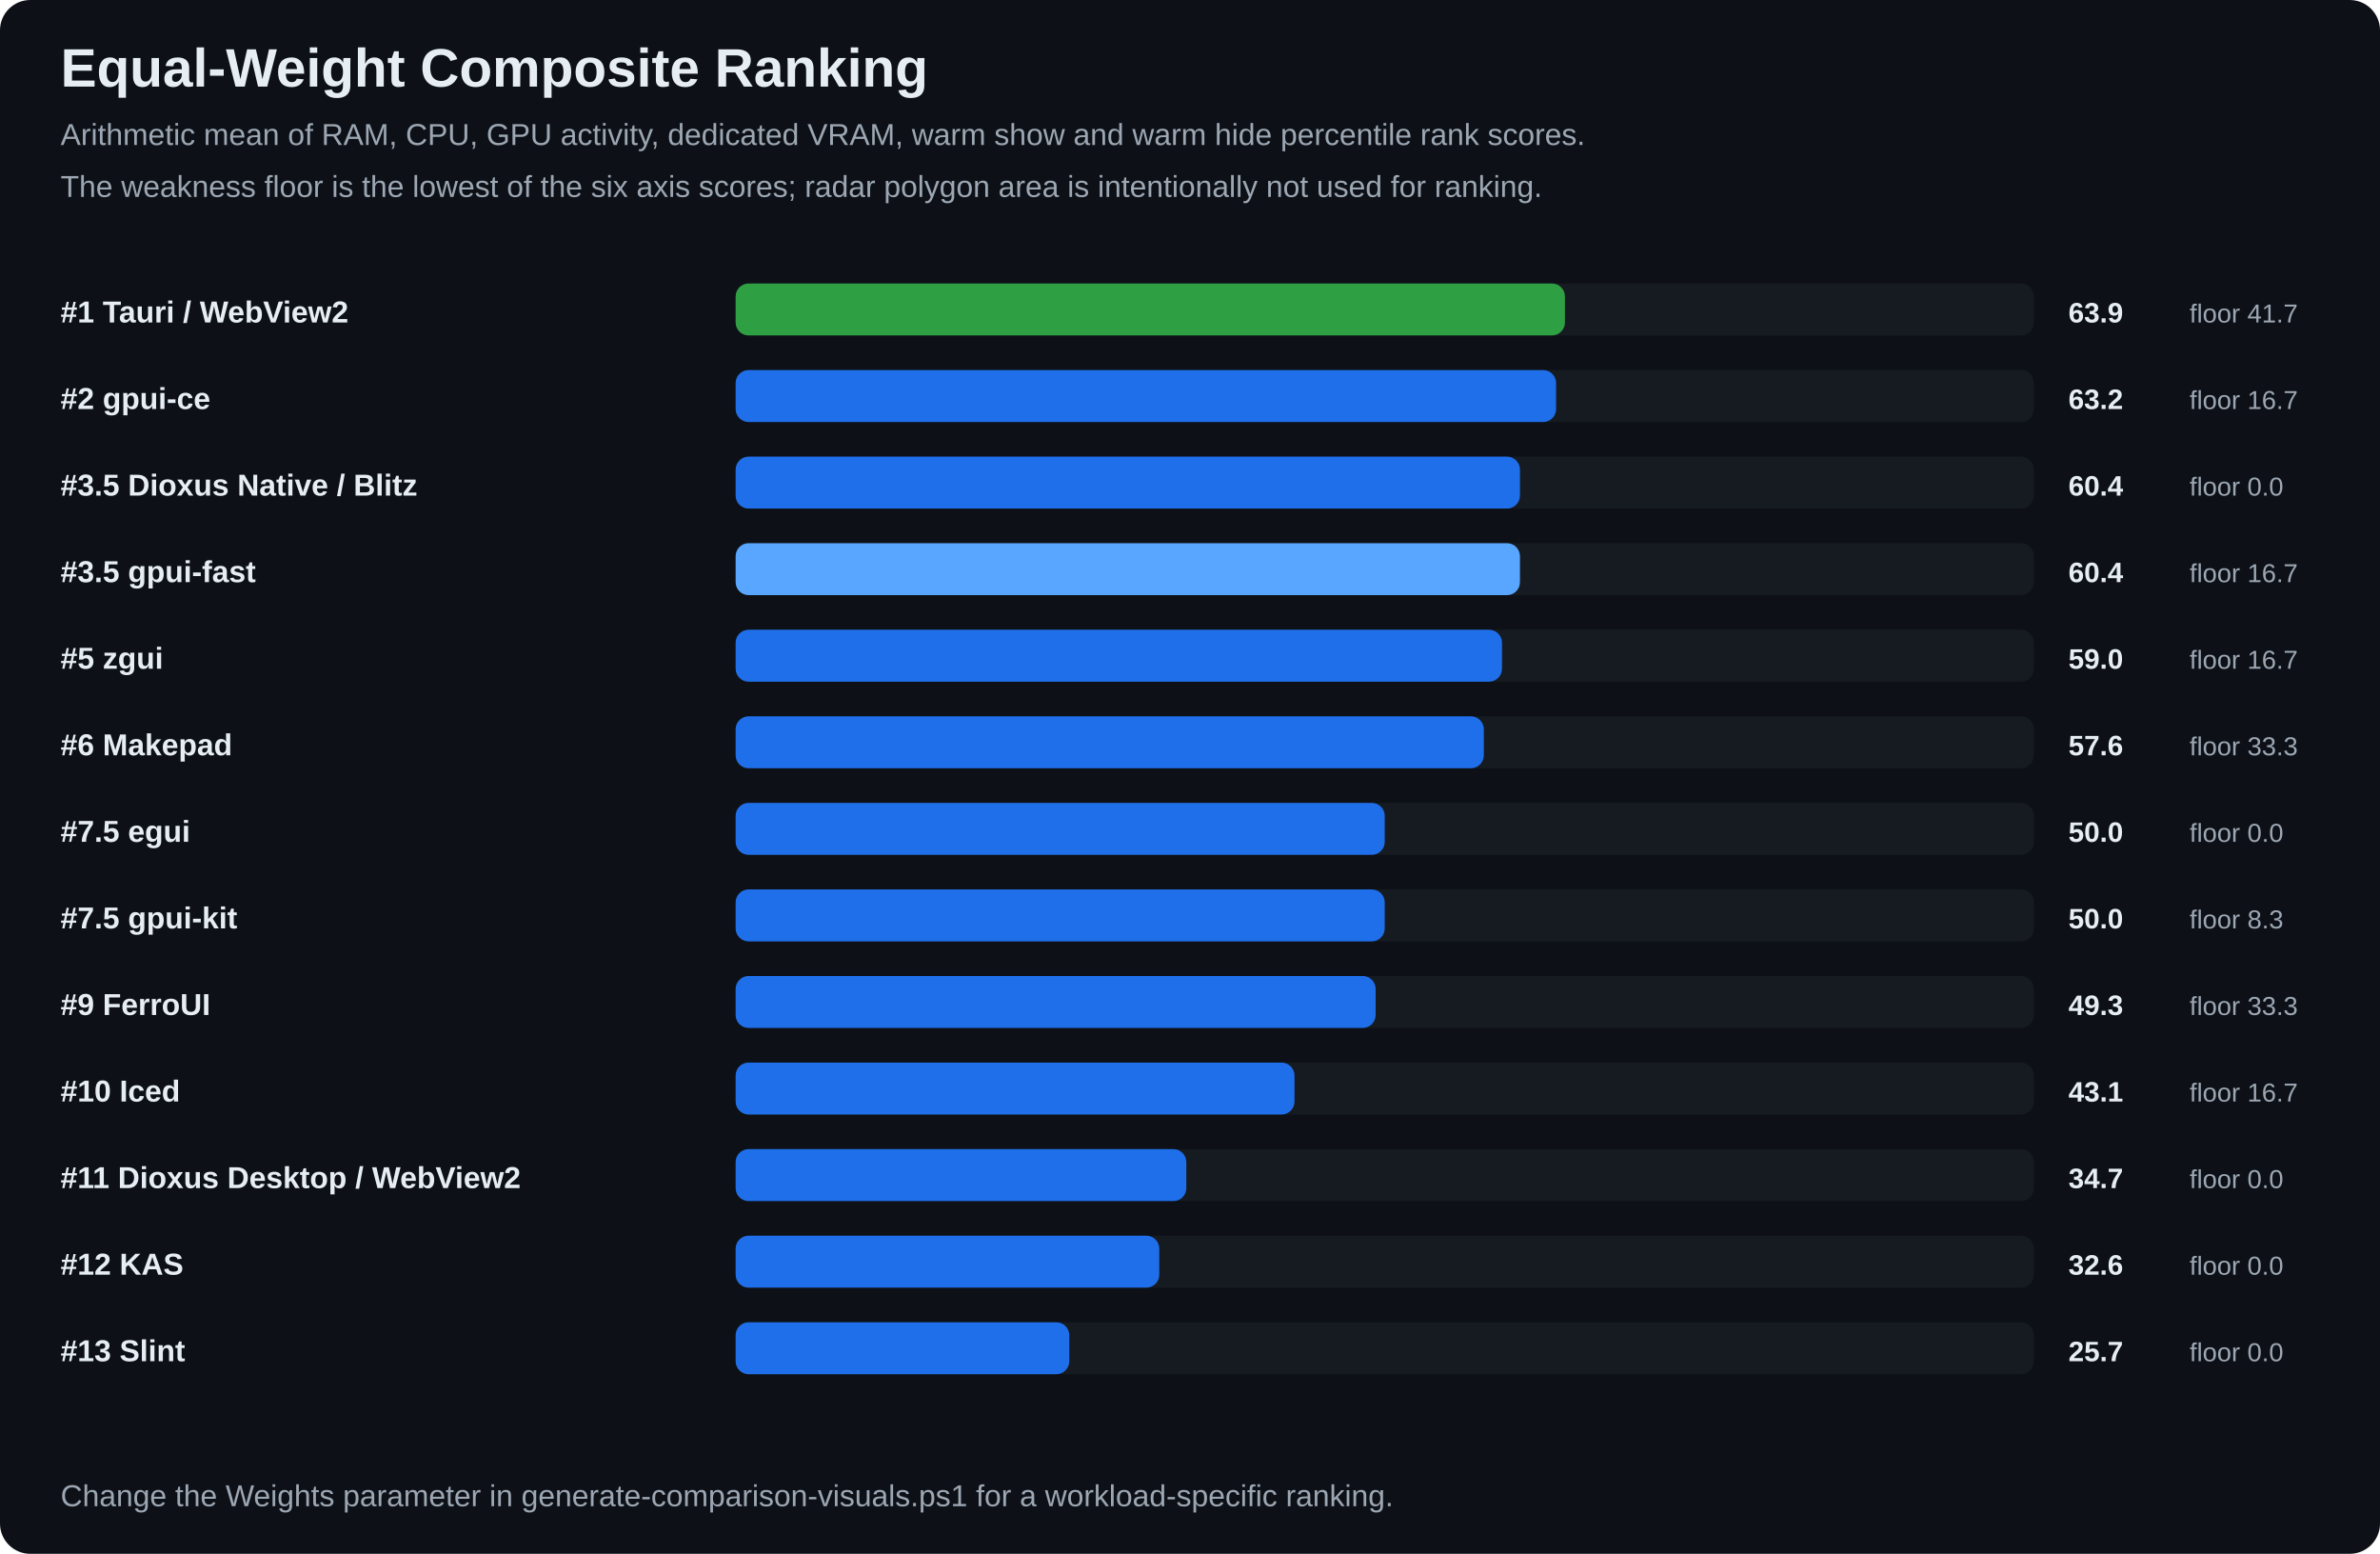
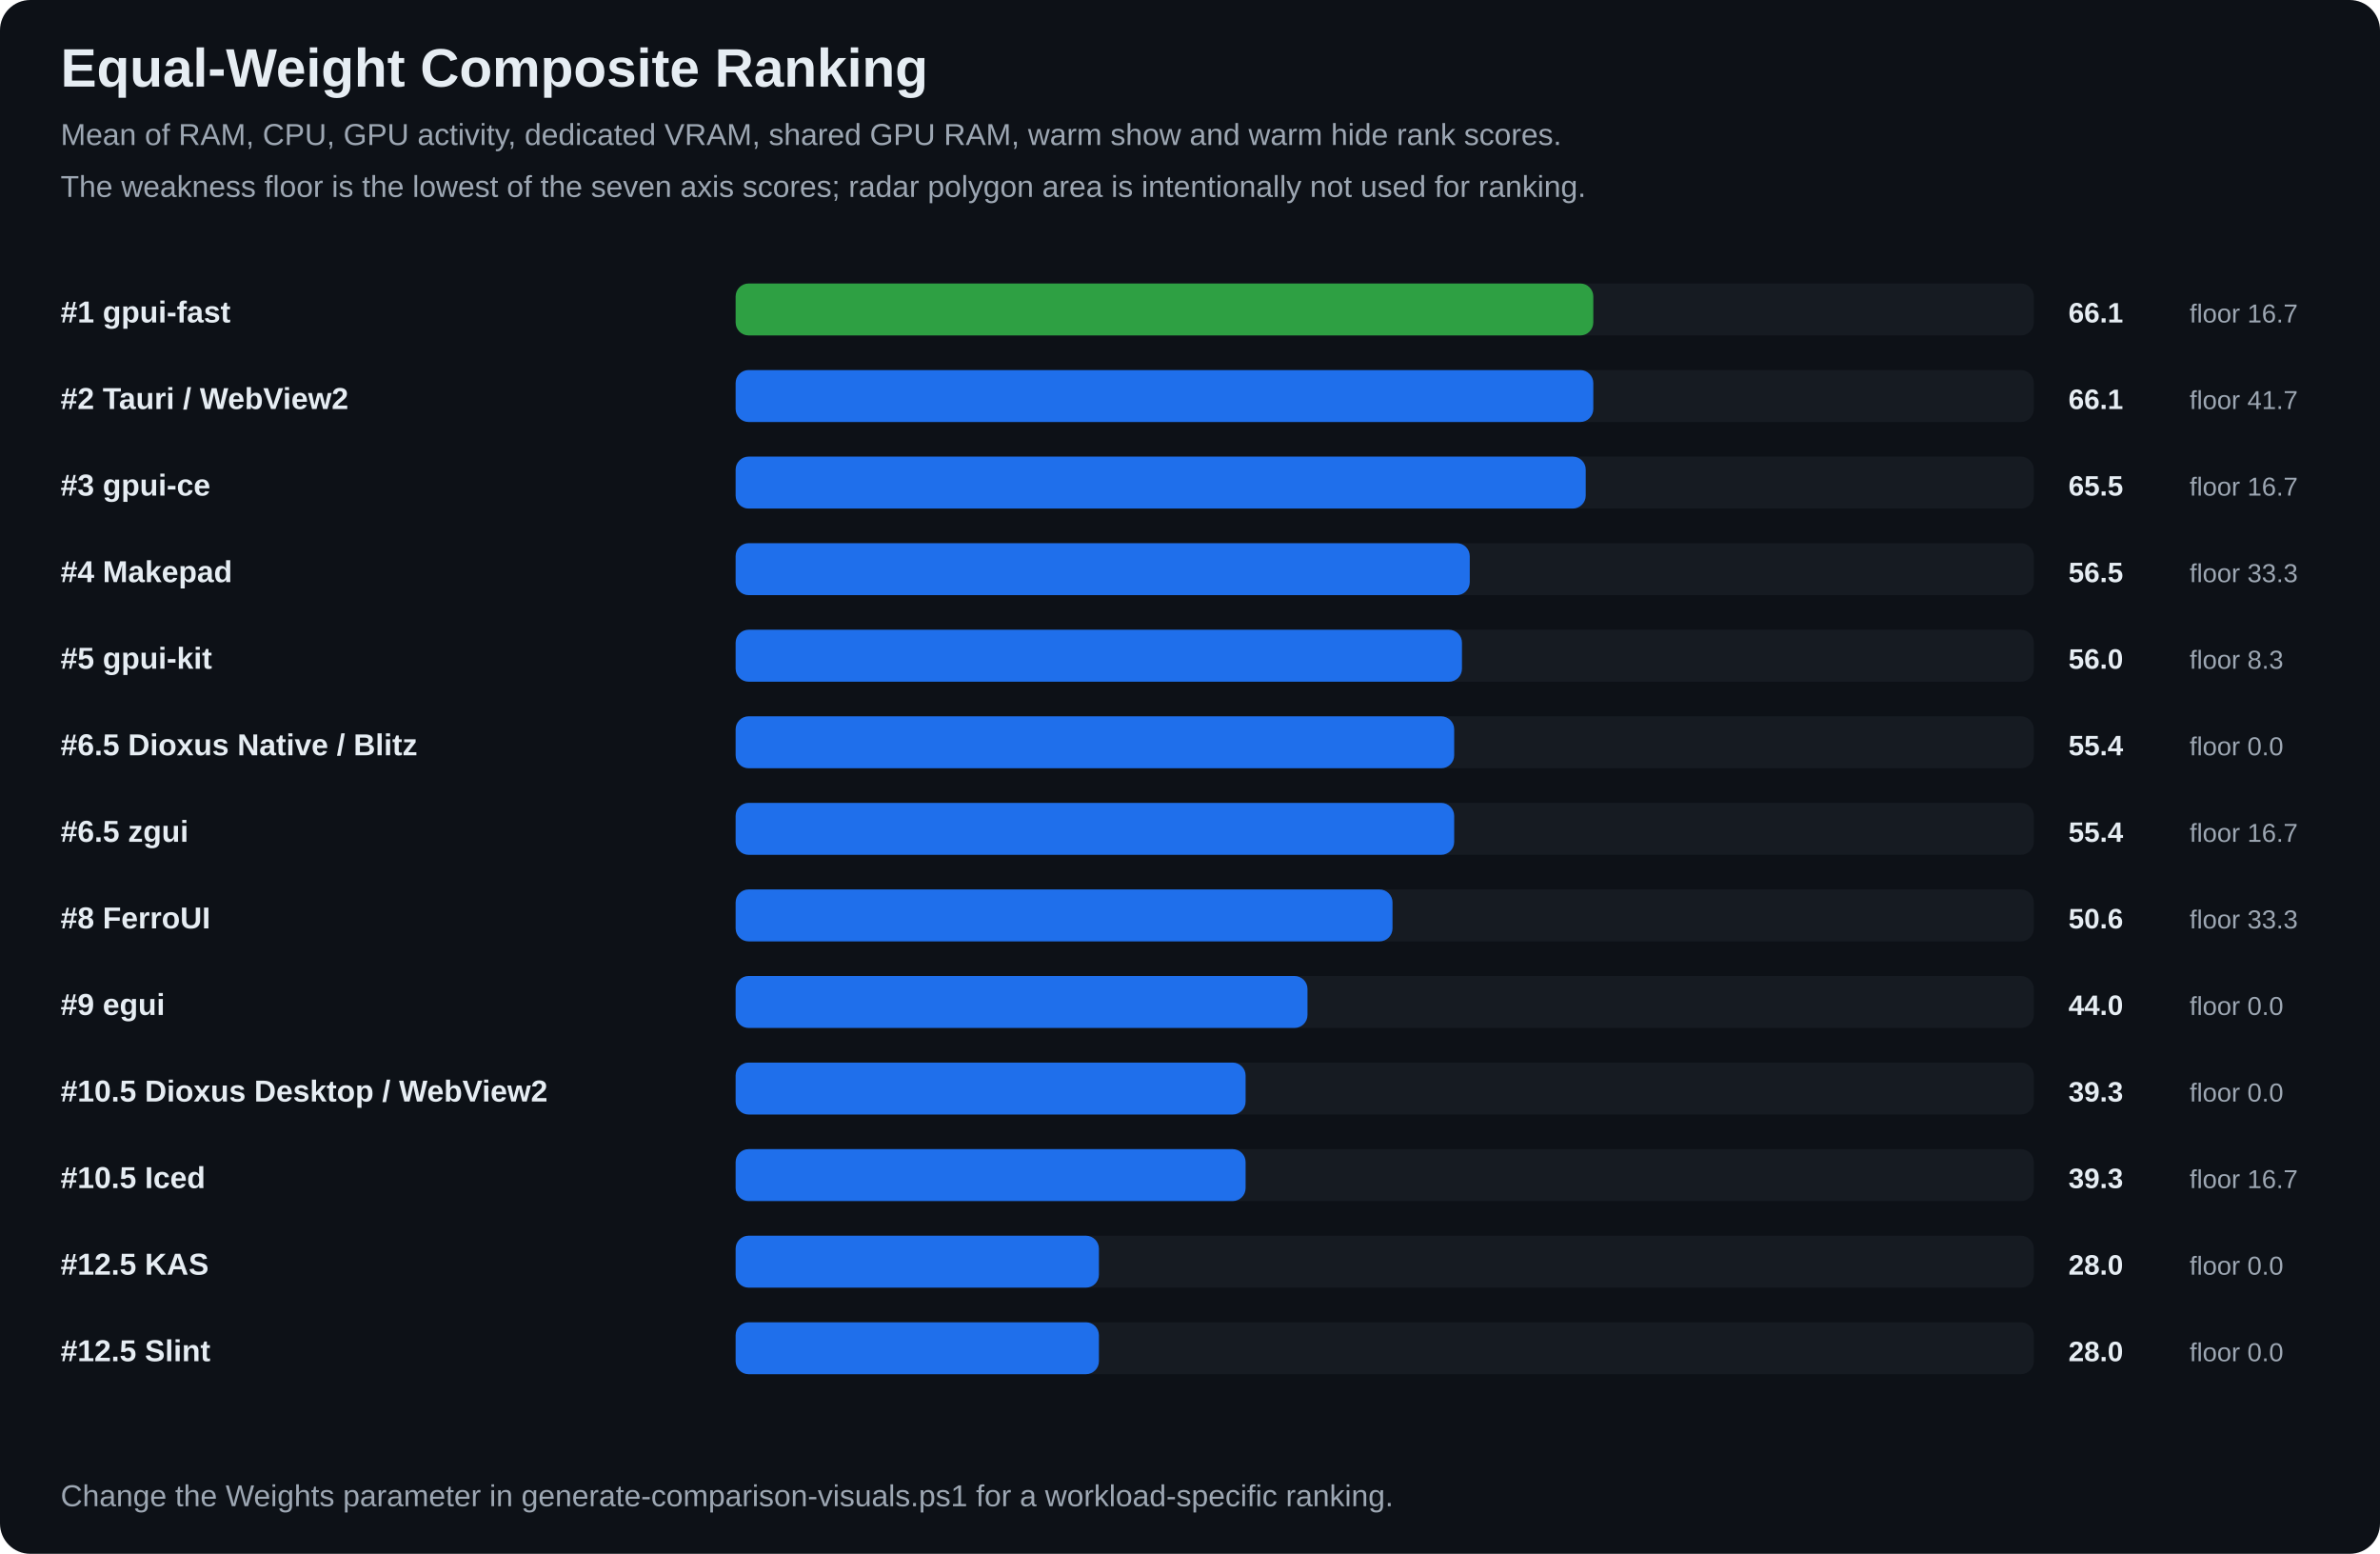
<svg xmlns="http://www.w3.org/2000/svg" width="1100" height="718" viewBox="0 0 1100 718" role="img" aria-labelledby="title desc">
  <style>text{font-family:"Segoe UI",Arial,sans-serif;fill:#e6edf3}.title{font-size:25px;font-weight:700}.sub{font-size:14px;fill:#9da7b3}.name{font-size:14px;font-weight:600}.score{font-size:13px;font-weight:700}.floor{font-size:12px;fill:#9da7b3}</style>
  <rect width="1100" height="718" rx="14" fill="#0d1117" />
  <text class="title" x="28" y="40">Equal-Weight Composite Ranking</text>
-   <text class="sub" x="28" y="67">Arithmetic mean of RAM, CPU, GPU activity, dedicated VRAM, warm show and warm hide percentile rank scores.</text>
-   <text class="sub" x="28" y="91">The weakness floor is the lowest of the six axis scores; radar polygon area is intentionally not used for ranking.</text>
-   <text class="name" x="28" y="149">#1  Tauri / WebView2</text>
+   <text class="sub" x="28" y="67">Mean of RAM, CPU, GPU activity, dedicated VRAM, shared GPU RAM, warm show and warm hide rank scores.</text>
+   <text class="sub" x="28" y="91">The weakness floor is the lowest of the seven axis scores; radar polygon area is intentionally not used for ranking.</text>
+   <text class="name" x="28" y="149">#1  gpui-fast</text>
  <rect x="340" y="131" width="600" height="24" rx="6" fill="#161b22" />
-   <rect x="340" y="131" width="383.3" height="24" rx="6" fill="#2ea043" />
-   <text class="score" x="956" y="149">63.9</text>
-   <text class="floor" x="1012" y="149">floor 41.7</text>
-   <text class="name" x="28" y="189">#2  gpui-ce</text>
+   <rect x="340" y="131" width="396.4" height="24" rx="6" fill="#2ea043" />
+   <text class="score" x="956" y="149">66.1</text>
+   <text class="floor" x="1012" y="149">floor 16.7</text>
+   <text class="name" x="28" y="189">#2  Tauri / WebView2</text>
  <rect x="340" y="171" width="600" height="24" rx="6" fill="#161b22" />
-   <rect x="340" y="171" width="379.2" height="24" rx="6" fill="#1f6feb" />
-   <text class="score" x="956" y="189">63.2</text>
-   <text class="floor" x="1012" y="189">floor 16.7</text>
-   <text class="name" x="28" y="229">#3.5  Dioxus Native / Blitz</text>
+   <rect x="340" y="171" width="396.4" height="24" rx="6" fill="#1f6feb" />
+   <text class="score" x="956" y="189">66.1</text>
+   <text class="floor" x="1012" y="189">floor 41.7</text>
+   <text class="name" x="28" y="229">#3  gpui-ce</text>
  <rect x="340" y="211" width="600" height="24" rx="6" fill="#161b22" />
-   <rect x="340" y="211" width="362.5" height="24" rx="6" fill="#1f6feb" />
-   <text class="score" x="956" y="229">60.4</text>
-   <text class="floor" x="1012" y="229">floor 0.0</text>
-   <text class="name" x="28" y="269">#3.5  gpui-fast</text>
+   <rect x="340" y="211" width="392.9" height="24" rx="6" fill="#1f6feb" />
+   <text class="score" x="956" y="229">65.5</text>
+   <text class="floor" x="1012" y="229">floor 16.7</text>
+   <text class="name" x="28" y="269">#4  Makepad</text>
  <rect x="340" y="251" width="600" height="24" rx="6" fill="#161b22" />
-   <rect x="340" y="251" width="362.5" height="24" rx="6" fill="#58a6ff" />
-   <text class="score" x="956" y="269">60.4</text>
-   <text class="floor" x="1012" y="269">floor 16.7</text>
-   <text class="name" x="28" y="309">#5  zgui</text>
+   <rect x="340" y="251" width="339.3" height="24" rx="6" fill="#1f6feb" />
+   <text class="score" x="956" y="269">56.5</text>
+   <text class="floor" x="1012" y="269">floor 33.3</text>
+   <text class="name" x="28" y="309">#5  gpui-kit</text>
  <rect x="340" y="291" width="600" height="24" rx="6" fill="#161b22" />
-   <rect x="340" y="291" width="354.2" height="24" rx="6" fill="#1f6feb" />
-   <text class="score" x="956" y="309">59.0</text>
-   <text class="floor" x="1012" y="309">floor 16.7</text>
-   <text class="name" x="28" y="349">#6  Makepad</text>
+   <rect x="340" y="291" width="335.7" height="24" rx="6" fill="#1f6feb" />
+   <text class="score" x="956" y="309">56.0</text>
+   <text class="floor" x="1012" y="309">floor 8.3</text>
+   <text class="name" x="28" y="349">#6.5  Dioxus Native / Blitz</text>
  <rect x="340" y="331" width="600" height="24" rx="6" fill="#161b22" />
-   <rect x="340" y="331" width="345.8" height="24" rx="6" fill="#1f6feb" />
-   <text class="score" x="956" y="349">57.6</text>
-   <text class="floor" x="1012" y="349">floor 33.3</text>
-   <text class="name" x="28" y="389">#7.5  egui</text>
+   <rect x="340" y="331" width="332.1" height="24" rx="6" fill="#1f6feb" />
+   <text class="score" x="956" y="349">55.4</text>
+   <text class="floor" x="1012" y="349">floor 0.0</text>
+   <text class="name" x="28" y="389">#6.5  zgui</text>
  <rect x="340" y="371" width="600" height="24" rx="6" fill="#161b22" />
-   <rect x="340" y="371" width="300.0" height="24" rx="6" fill="#1f6feb" />
-   <text class="score" x="956" y="389">50.0</text>
-   <text class="floor" x="1012" y="389">floor 0.0</text>
-   <text class="name" x="28" y="429">#7.5  gpui-kit</text>
+   <rect x="340" y="371" width="332.1" height="24" rx="6" fill="#1f6feb" />
+   <text class="score" x="956" y="389">55.4</text>
+   <text class="floor" x="1012" y="389">floor 16.7</text>
+   <text class="name" x="28" y="429">#8  FerroUI</text>
  <rect x="340" y="411" width="600" height="24" rx="6" fill="#161b22" />
-   <rect x="340" y="411" width="300.0" height="24" rx="6" fill="#1f6feb" />
-   <text class="score" x="956" y="429">50.0</text>
-   <text class="floor" x="1012" y="429">floor 8.3</text>
-   <text class="name" x="28" y="469">#9  FerroUI</text>
+   <rect x="340" y="411" width="303.6" height="24" rx="6" fill="#1f6feb" />
+   <text class="score" x="956" y="429">50.6</text>
+   <text class="floor" x="1012" y="429">floor 33.3</text>
+   <text class="name" x="28" y="469">#9  egui</text>
  <rect x="340" y="451" width="600" height="24" rx="6" fill="#161b22" />
-   <rect x="340" y="451" width="295.8" height="24" rx="6" fill="#1f6feb" />
-   <text class="score" x="956" y="469">49.3</text>
-   <text class="floor" x="1012" y="469">floor 33.3</text>
-   <text class="name" x="28" y="509">#10  Iced</text>
+   <rect x="340" y="451" width="264.3" height="24" rx="6" fill="#1f6feb" />
+   <text class="score" x="956" y="469">44.0</text>
+   <text class="floor" x="1012" y="469">floor 0.0</text>
+   <text class="name" x="28" y="509">#10.5  Dioxus Desktop / WebView2</text>
  <rect x="340" y="491" width="600" height="24" rx="6" fill="#161b22" />
-   <rect x="340" y="491" width="258.3" height="24" rx="6" fill="#1f6feb" />
-   <text class="score" x="956" y="509">43.1</text>
-   <text class="floor" x="1012" y="509">floor 16.7</text>
-   <text class="name" x="28" y="549">#11  Dioxus Desktop / WebView2</text>
+   <rect x="340" y="491" width="235.7" height="24" rx="6" fill="#1f6feb" />
+   <text class="score" x="956" y="509">39.3</text>
+   <text class="floor" x="1012" y="509">floor 0.0</text>
+   <text class="name" x="28" y="549">#10.5  Iced</text>
  <rect x="340" y="531" width="600" height="24" rx="6" fill="#161b22" />
-   <rect x="340" y="531" width="208.3" height="24" rx="6" fill="#1f6feb" />
-   <text class="score" x="956" y="549">34.7</text>
-   <text class="floor" x="1012" y="549">floor 0.0</text>
-   <text class="name" x="28" y="589">#12  KAS</text>
+   <rect x="340" y="531" width="235.7" height="24" rx="6" fill="#1f6feb" />
+   <text class="score" x="956" y="549">39.3</text>
+   <text class="floor" x="1012" y="549">floor 16.7</text>
+   <text class="name" x="28" y="589">#12.5  KAS</text>
  <rect x="340" y="571" width="600" height="24" rx="6" fill="#161b22" />
-   <rect x="340" y="571" width="195.8" height="24" rx="6" fill="#1f6feb" />
-   <text class="score" x="956" y="589">32.6</text>
+   <rect x="340" y="571" width="167.9" height="24" rx="6" fill="#1f6feb" />
+   <text class="score" x="956" y="589">28.0</text>
  <text class="floor" x="1012" y="589">floor 0.0</text>
-   <text class="name" x="28" y="629">#13  Slint</text>
+   <text class="name" x="28" y="629">#12.5  Slint</text>
  <rect x="340" y="611" width="600" height="24" rx="6" fill="#161b22" />
-   <rect x="340" y="611" width="154.2" height="24" rx="6" fill="#1f6feb" />
-   <text class="score" x="956" y="629">25.7</text>
+   <rect x="340" y="611" width="167.9" height="24" rx="6" fill="#1f6feb" />
+   <text class="score" x="956" y="629">28.0</text>
  <text class="floor" x="1012" y="629">floor 0.0</text>
  <text class="sub" x="28" y="696">Change the Weights parameter in generate-comparison-visuals.ps1 for a workload-specific ranking.</text>
</svg>
